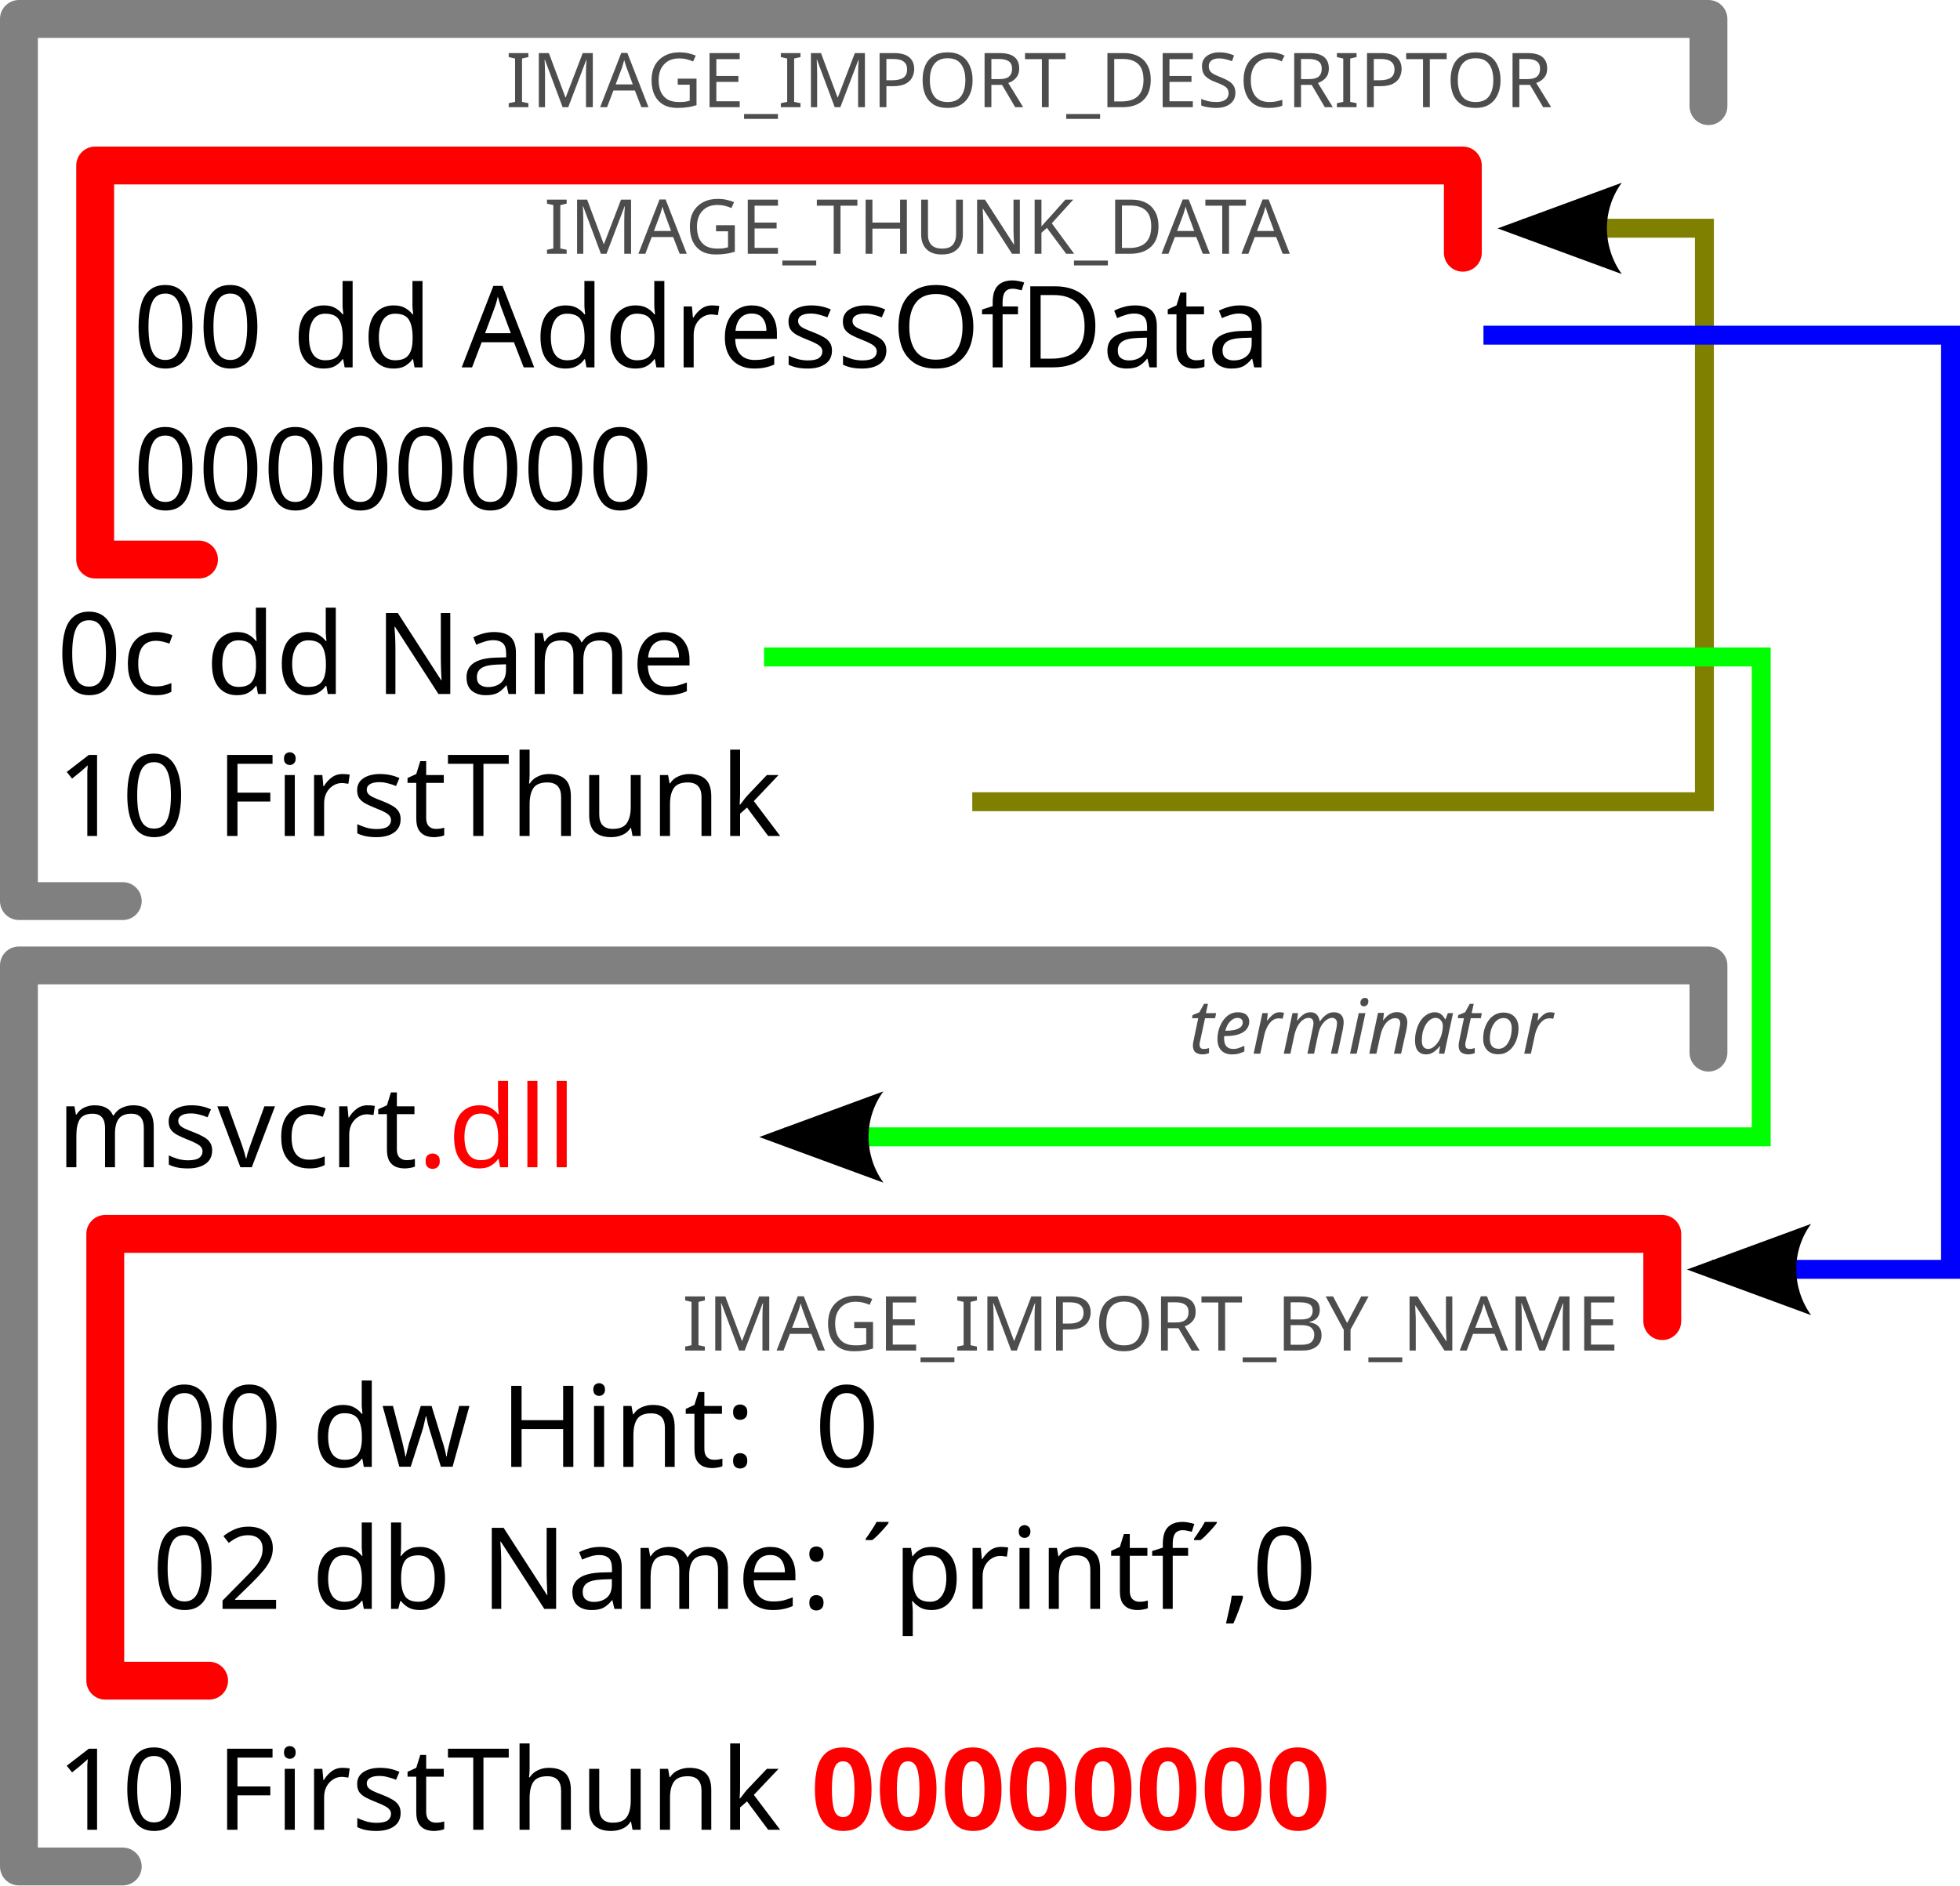
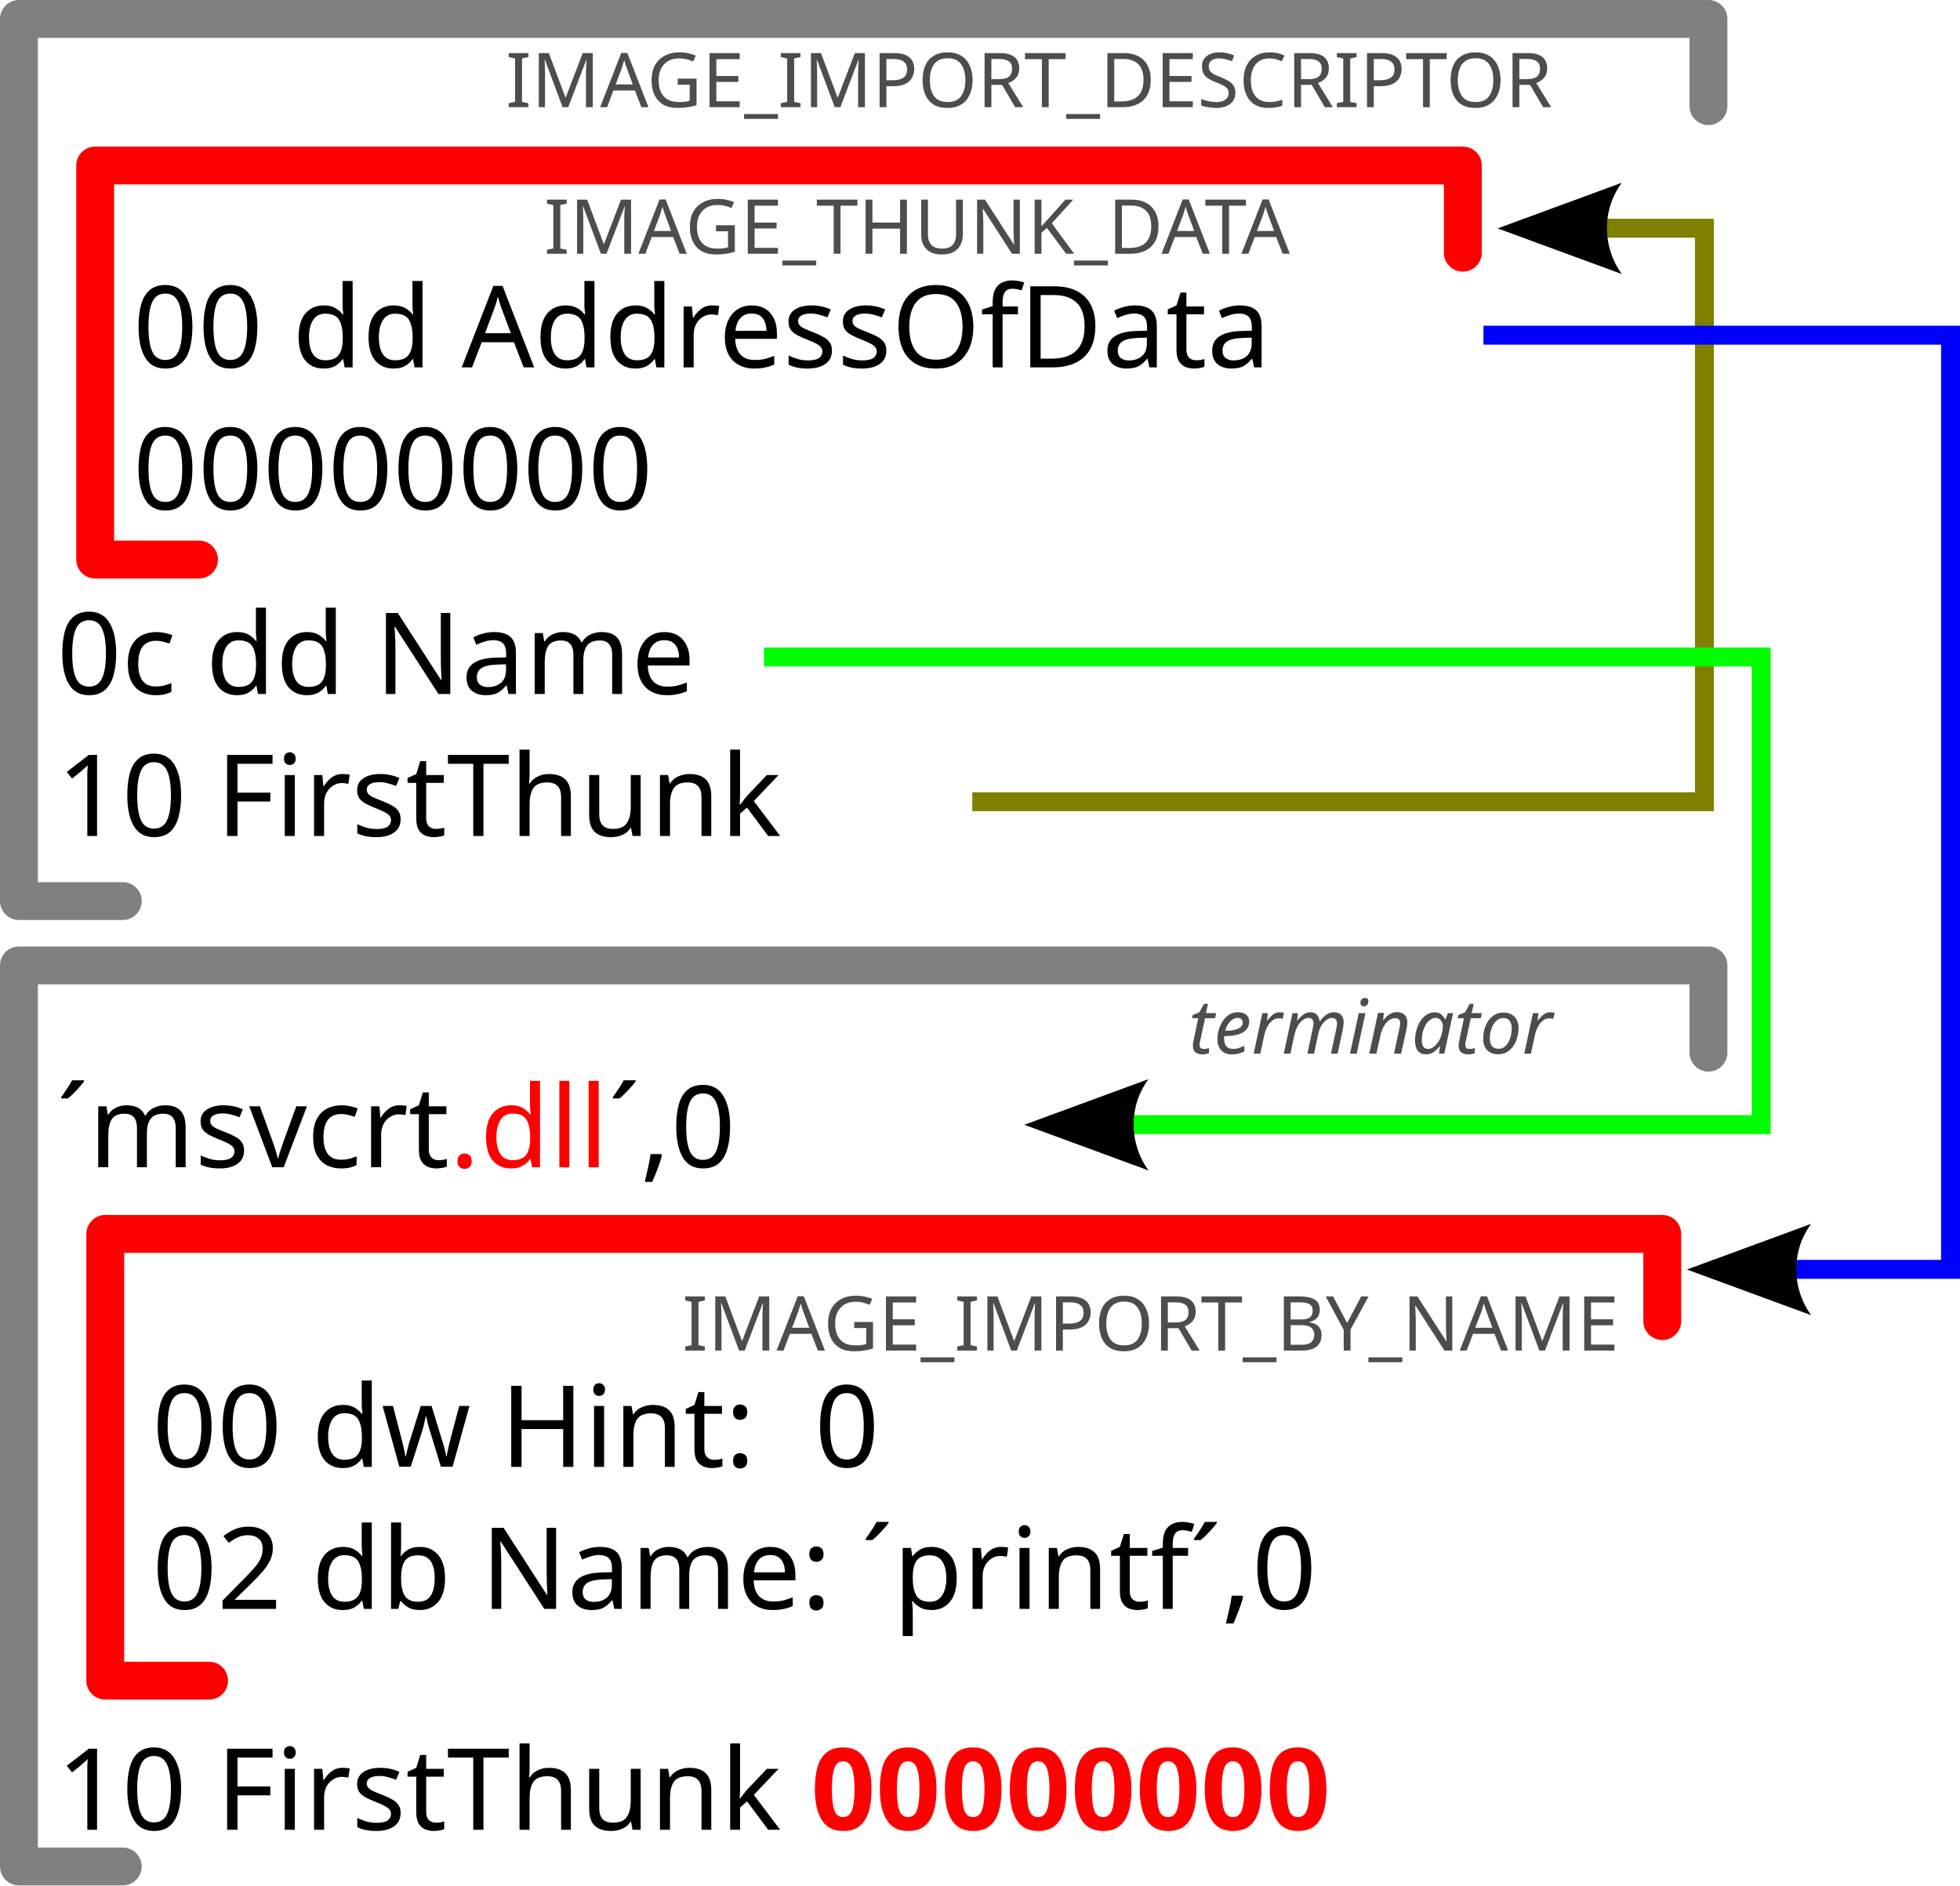
<svg xmlns="http://www.w3.org/2000/svg" width="207.051" height="199.204" id="svg2" version="1.0">
  <defs id="defs4">
    <marker orient="auto" refY="0" refX="0" id="Arrow2Mend" style="overflow:visible">
      <path id="path4055" style="font-size:12px;fill-rule:evenodd;stroke-width:0.625;stroke-linejoin:round" d="M 8.719,4.034 -2.207,0.016 8.719,-4.002 c -1.745,2.372 -1.735,5.617 -6e-7,8.035 z" transform="scale(-0.6,-0.6)" />
    </marker>
  </defs>
  <g id="layer1" transform="translate(-336.2958,-624.1427)">
    <text xml:space="preserve" style="font-size:8px;font-style:normal;font-variant:normal;font-weight:normal;font-stretch:normal;text-align:start;line-height:125%;writing-mode:lr-tb;text-anchor:start;fill:#000000;fill-opacity:1;stroke:none;font-family:Lucida Console;-inkscape-font-specification:Lucida Console" x="303.694" y="346.146" id="text5124">
      <tspan id="tspan5126" x="303.694" y="346.146" />
    </text>
    <flowRoot xml:space="preserve" id="flowRoot6253" style="font-size:12px;font-style:normal;font-weight:normal;fill:#000000;fill-opacity:1;stroke:none;font-family:Lucida Console;-inkscape-font-specification:Lucida Console">
      <flowRegion id="flowRegion6255">
        <rect id="rect6257" width="213.33" height="226.747" x="216.013" y="9.193" />
      </flowRegion>
      <flowPara id="flowPara6259" />
    </flowRoot>
    <text xml:space="preserve" style="font-size:8px;font-style:normal;font-variant:normal;font-weight:normal;font-stretch:normal;text-align:end;line-height:125%;writing-mode:lr-tb;text-anchor:end;fill:#4d4d4d;fill-opacity:1;stroke:none;font-family:Lucida Console;-inkscape-font-specification:Lucida Console" x="510.674" y="635.47" id="text2533">
      <tspan x="510.674" y="635.47" id="tspan2573">IMAGE_IMPORT_DESCRIPTOR</tspan>
    </text>
    <path style="fill:none;stroke:#808080;stroke-width:4;stroke-linecap:round;stroke-linejoin:round;stroke-miterlimit:4;stroke-opacity:1;stroke-dasharray:none" d="m 349.264,719.347 -10.968,0 0,-93.204 178.478,0 0,9.215" id="path4289-0-9-1-7-1-1" />
    <text xml:space="preserve" style="font-size:8px;font-style:normal;font-variant:normal;font-weight:normal;font-stretch:normal;text-align:start;line-height:125%;writing-mode:lr-tb;text-anchor:start;fill:#000000;fill-opacity:1;stroke:none;font-family:Lucida Console;-inkscape-font-specification:Lucida Console" x="342.285" y="667.47" id="text2533-7">
      <tspan x="342.285" y="667.47" id="tspan2565-8" style="font-size:12px" />
      <tspan x="342.285" y="682.47" style="font-size:12px" id="tspan3067" />
      <tspan x="342.285" y="697.47" style="font-size:12px" id="tspan3070">0c dd Name</tspan>
      <tspan x="342.285" y="712.47" id="tspan2573-2" style="font-size:12px">10 FirstThunk</tspan>
    </text>
    <flowRoot xml:space="preserve" id="flowRoot6643" style="font-size:12px;font-style:normal;font-weight:normal;fill:#000000;fill-opacity:1;stroke:none;font-family:Lucida Console;-inkscape-font-specification:Lucida Console">
      <flowRegion id="flowRegion6645">
        <rect id="rect6647" width="13.988" height="12.434" x="970.63" y="94.555" />
      </flowRegion>
      <flowPara id="flowPara6649" />
    </flowRoot>
    <g id="g2980" transform="translate(-357.6366,734.4748)" style="fill:#4d4d4d">
      <text id="text4935" y="32.362" x="766" style="font-size:8px;font-style:normal;font-weight:normal;fill:#4d4d4d;fill-opacity:1;stroke:none;font-family:Bitstream Vera Sans" xml:space="preserve">
        <tspan id="tspan4943" y="32.362" x="766" style="font-family:Lucida Console;-inkscape-font-specification:Lucida Console">IMAGE_IMPORT_BY_NAME</tspan>
      </text>
    </g>
    <path style="fill:none;stroke:#ff0000;stroke-width:4;stroke-linecap:round;stroke-linejoin:round;stroke-miterlimit:4;stroke-opacity:1;stroke-dasharray:none" d="m 358.385,801.714 -10.968,0 0,-47.204 164.478,0 0,9.215" id="path4289-0-9-1-7-1-1-5-1" />
    <g id="g2980-1" transform="translate(-367.6366,734.4748)">
      <text id="text4935-2" y="30.362" x="720" style="font-size:8px;font-style:normal;font-weight:normal;fill:#000000;fill-opacity:1;stroke:none;font-family:Bitstream Vera Sans" xml:space="preserve">
        <tspan id="tspan4939-3" y="30.362" x="720" />
        <tspan y="44.654" x="720" id="tspan3432" style="font-size:12px;font-family:Lucida Console;-inkscape-font-specification:Lucida Console">00 dw Hint:  0</tspan>
        <tspan id="tspan4943-4" y="59.654" x="720" style="font-size:12px;font-family:Lucida Console;-inkscape-font-specification:Lucida Console">02 db Name: ´printf´,0</tspan>
      </text>
    </g>
    <text xml:space="preserve" style="font-size:8px;font-style:normal;font-variant:normal;font-weight:normal;font-stretch:normal;text-align:end;line-height:125%;writing-mode:lr-tb;text-anchor:end;fill:#4d4d4d;fill-opacity:1;stroke:none;font-family:Lucida Console;-inkscape-font-specification:Lucida Console" x="487.113" y="650.956" id="text2575-1-8-1">
      <tspan id="tspan2577-1-8-7" x="487.113" y="650.956">IMAGE_THUNK_DATA</tspan>
      <tspan x="487.113" y="660.956" id="tspan2601-2-2-4" />
    </text>
    <path style="fill:none;stroke:#ff0000;stroke-width:4;stroke-linecap:round;stroke-linejoin:round;stroke-miterlimit:4;stroke-opacity:1;stroke-dasharray:none" d="m 357.318,683.262 -10.968,0 0,-41.633 144.478,0 0,9.215" id="path4289-0-9-1-7-1-1-5-4-0" />
    <text xml:space="preserve" style="font-size:8px;font-style:normal;font-variant:normal;font-weight:normal;font-stretch:normal;text-align:start;line-height:125%;writing-mode:lr-tb;text-anchor:start;fill:#000000;fill-opacity:1;stroke:none;font-family:Lucida Console;-inkscape-font-specification:Lucida Console" x="350.339" y="662.956" id="text2575-1-6-5-9">
      <tspan id="tspan3163-7-8" x="350.339" y="662.956" style="font-size:12px">00 dd AddressOfData</tspan>
      <tspan x="350.339" y="677.956" style="font-size:12px" id="tspan3114">00000000</tspan>
    </text>
    <text id="text3073" y="735.47" x="510.674" style="font-size:8px;font-style:normal;font-variant:normal;font-weight:normal;font-stretch:normal;text-align:end;line-height:125%;writing-mode:lr-tb;text-anchor:end;fill:#4d4d4d;fill-opacity:1;stroke:none;font-family:Lucida Console;-inkscape-font-specification:Lucida Console" xml:space="preserve">
      <tspan id="tspan3075" y="735.47" x="510.674" style="font-style:italic">terminator</tspan>
    </text>
    <path id="path3077" d="m 349.264,821.347 -10.968,0 0,-95.204 178.478,0 0,9.215" style="fill:none;stroke:#808080;stroke-width:4;stroke-linecap:round;stroke-linejoin:round;stroke-miterlimit:4;stroke-opacity:1;stroke-dasharray:none" />
    <text id="text3079" y="747.47" x="342.285" style="font-size:8px;font-style:normal;font-variant:normal;font-weight:normal;font-stretch:normal;text-align:start;line-height:125%;writing-mode:lr-tb;text-anchor:start;fill:#000000;fill-opacity:1;stroke:none;font-family:Lucida Console;-inkscape-font-specification:Lucida Console" xml:space="preserve">
-       <tspan id="tspan3083" style="font-size:12px" y="747.47" x="342.285">msvcrt<tspan style="fill:#ff0000" id="tspan3106">.dll</tspan>
-       </tspan>
+       <tspan id="tspan3083" style="font-size:12px" y="747.47" x="342.285">´msvcrt<tspan style="fill:#ff0000" id="tspan3037">.dll</tspan>´,0</tspan>
      <tspan style="font-size:11px" y="761.555" x="342.285" id="tspan3120"> </tspan>
      <tspan style="font-size:11px" y="775.305" x="342.285" id="tspan3141"> </tspan>
      <tspan style="font-size:11px" y="789.055" x="342.285" id="tspan3144"> </tspan>
      <tspan style="font-size:11px" y="802.805" x="342.285" id="tspan3155"> </tspan>
      <tspan style="font-size:12px" y="817.47" x="342.285" id="tspan3150">10 FirstThunk <tspan style="font-weight:bold;fill:#ff0000" id="tspan3091">00000000</tspan>
      </tspan>
    </text>
    <path id="path3108" d="m 439.005,708.848 77.342,0 0,-60.593 -19.194,0" style="color:#000000;fill:none;stroke:#808000;stroke-width:2;stroke-linecap:butt;stroke-linejoin:miter;stroke-miterlimit:4;stroke-opacity:1;stroke-dasharray:none;stroke-dashoffset:0;marker:none;marker-end:url(#Arrow2Mend);visibility:visible;display:inline;overflow:visible;enable-background:accumulate" />
-     <path style="color:#000000;fill:none;stroke:#00ff00;stroke-width:2;stroke-linecap:butt;stroke-linejoin:miter;stroke-miterlimit:4;stroke-opacity:1;stroke-dasharray:none;stroke-dashoffset:0;marker:none;marker-end:url(#Arrow2Mend);visibility:visible;display:inline;overflow:visible;enable-background:accumulate" d="m 417.005,693.556 105.342,0 0,50.699 -103.194,0" id="path3110" />
+     <path style="color:#000000;fill:none;stroke:#00ff00;stroke-width:2;stroke-linecap:butt;stroke-linejoin:miter;stroke-miterlimit:4;stroke-opacity:1;stroke-dasharray:none;stroke-dashoffset:0;marker:none;marker-end:url(#Arrow2Mend);visibility:visible;display:inline;overflow:visible;enable-background:accumulate" d="m 417.005,693.556 105.342,0 0,49.407 -75.194,0" id="path3110" />
    <path id="path3112" d="m 493.005,659.556 49.342,0 0,98.699 -25.194,0" style="color:#000000;fill:none;stroke:#0000ff;stroke-width:2;stroke-linecap:butt;stroke-linejoin:miter;stroke-miterlimit:4;stroke-opacity:1;stroke-dasharray:none;stroke-dashoffset:0;marker:none;marker-end:url(#Arrow2Mend);visibility:visible;display:inline;overflow:visible;enable-background:accumulate" />
  </g>
</svg>
